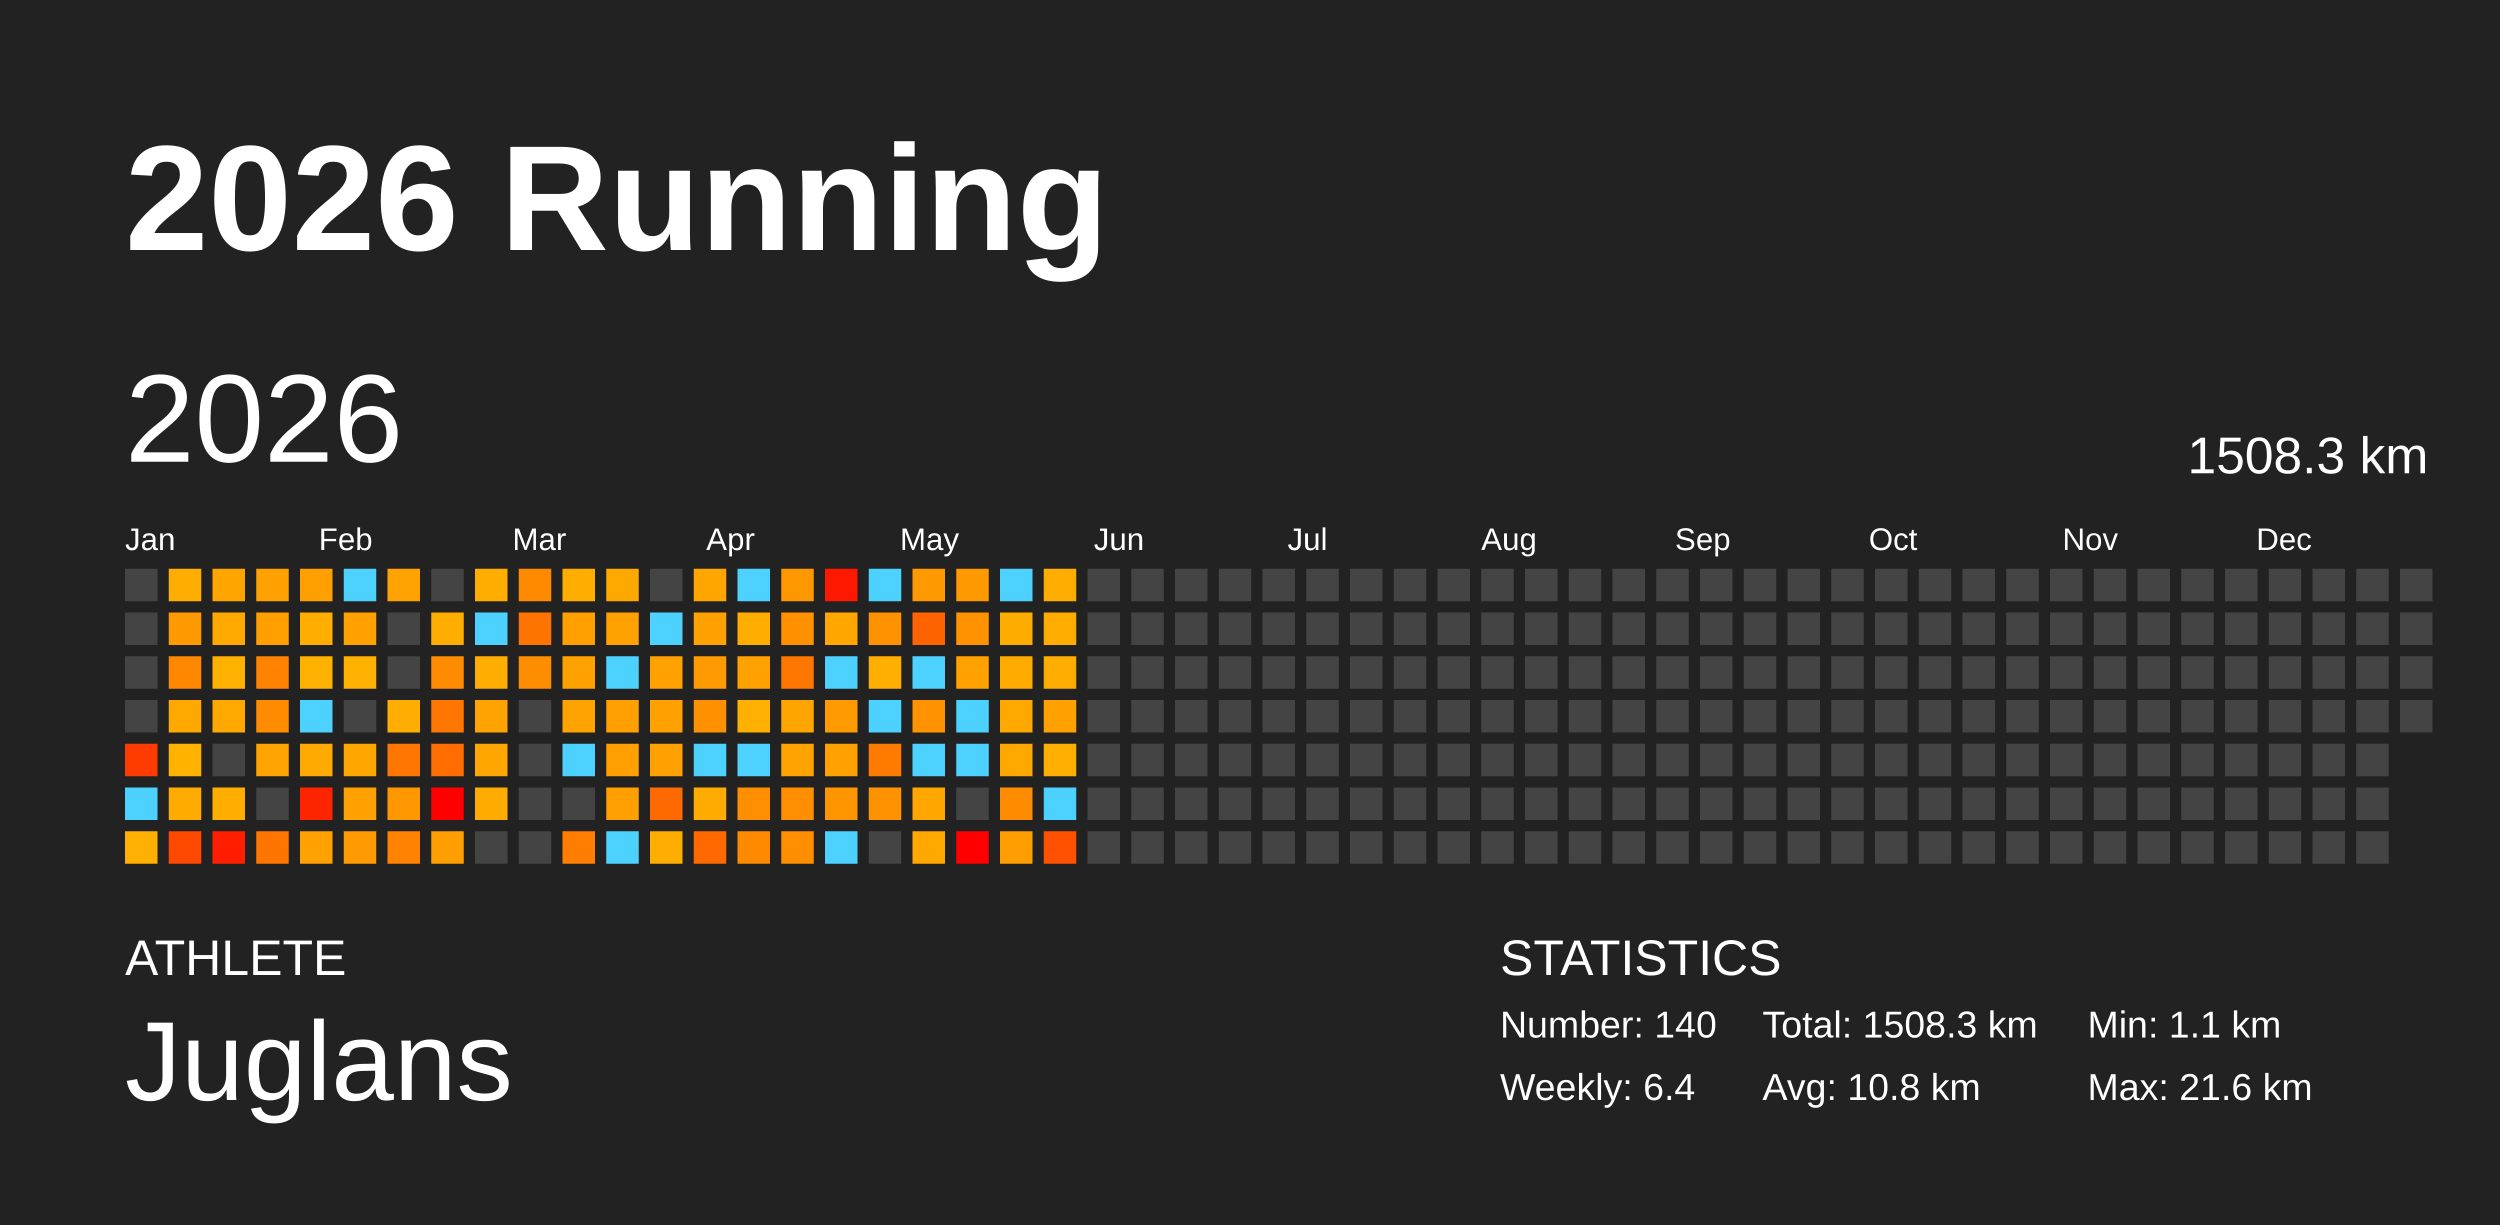
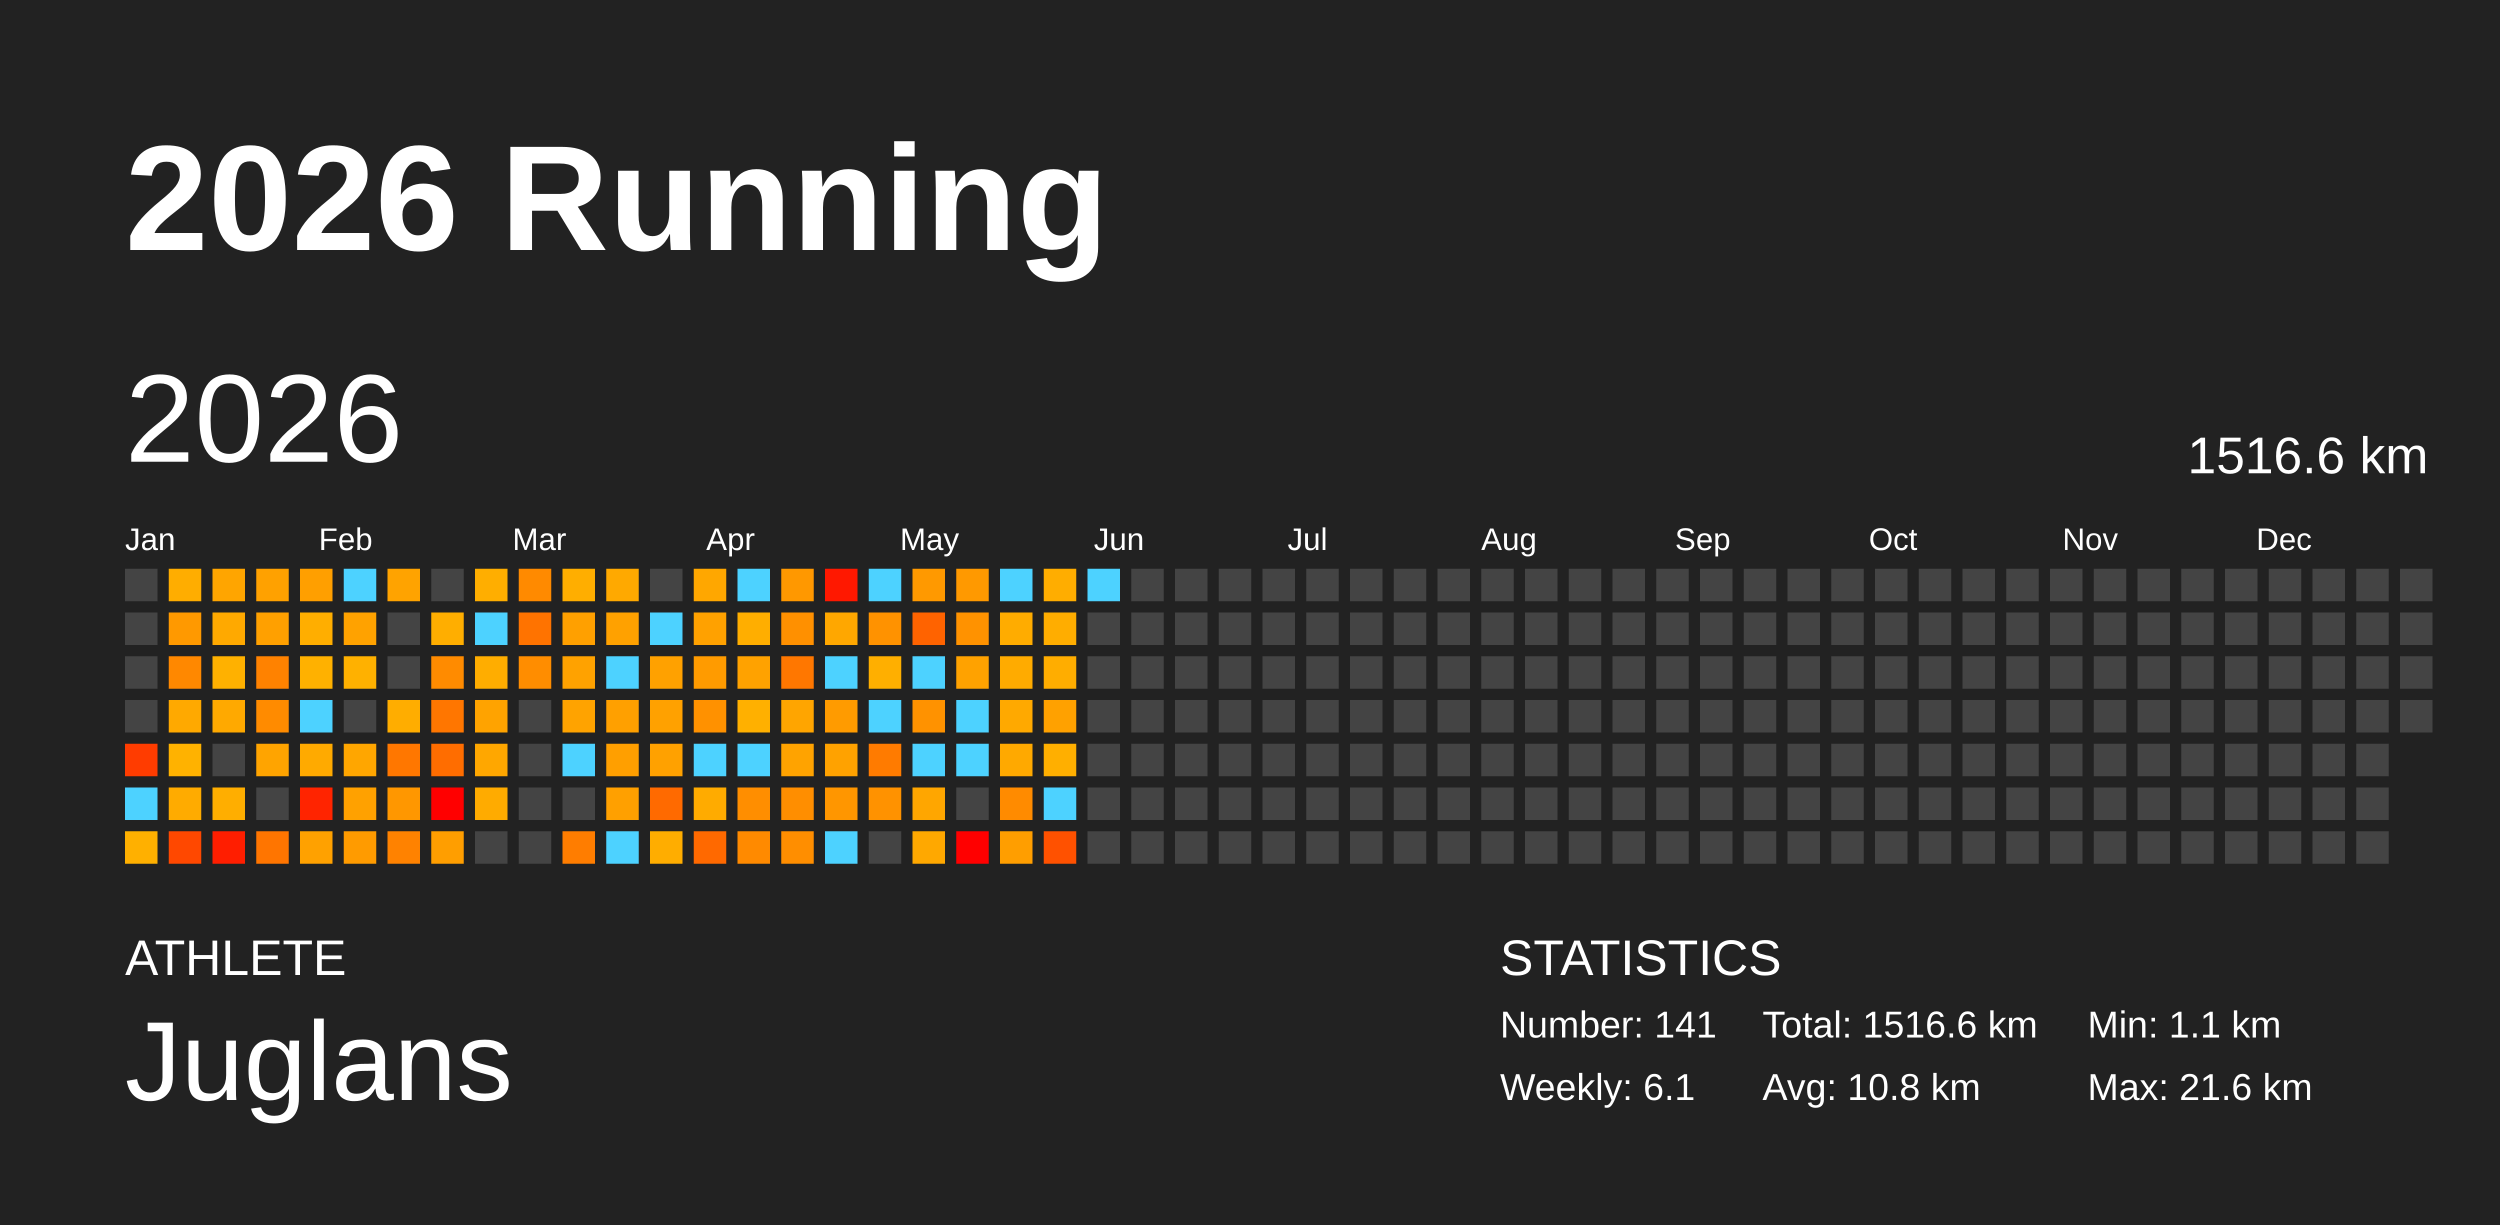
<svg xmlns="http://www.w3.org/2000/svg" baseProfile="full" height="98mm" version="1.1" viewBox="0,0,200,98" width="200mm">
  <defs />
  <rect fill="#222222" height="98" width="200" x="0" y="0" />
  <text fill="#FFFFFF" style="font-size:12px; font-family:Arial; font-weight:bold;" x="10" y="20">2026 Running</text>
  <text fill="#FFFFFF" style="font-size:4px; font-family:Arial" x="10" y="78">ATHLETE</text>
  <text fill="#FFFFFF" style="font-size:9px; font-family:Arial" x="10" y="88">Juglans</text>
  <text fill="#FFFFFF" style="font-size:4px; font-family:Arial" x="120" y="78">STATISTICS</text>
-   <text fill="#FFFFFF" style="font-size:3px; font-family:Arial" x="120" y="83">Number: 140</text>
-   <text fill="#FFFFFF" style="font-size:3px; font-family:Arial" x="120" y="88">Weekly: 6.4</text>
-   <text fill="#FFFFFF" style="font-size:3px; font-family:Arial" x="141" y="83">Total: 1508.3 km</text>
+   <text fill="#FFFFFF" style="font-size:3px; font-family:Arial" x="120" y="83">Number: 141</text>
+   <text fill="#FFFFFF" style="font-size:3px; font-family:Arial" x="120" y="88">Weekly: 6.1</text>
+   <text fill="#FFFFFF" style="font-size:3px; font-family:Arial" x="141" y="83">Total: 1516.6 km</text>
  <text fill="#FFFFFF" style="font-size:3px; font-family:Arial" x="141" y="88">Avg: 10.8 km</text>
  <text fill="#FFFFFF" style="font-size:3px; font-family:Arial" x="167" y="83">Min: 1.1 km</text>
  <text fill="#FFFFFF" style="font-size:3px; font-family:Arial" x="167" y="88">Max: 21.6 km</text>
  <text dominant-baseline="hanging" fill="#FFFFFF" style="font-size:10.0px; font-family:Arial;" x="10" y="30">2026</text>
-   <text dominant-baseline="hanging" fill="#FFFFFF" style="font-size:4.125px; font-family:Arial;" x="175" y="35">1508.3 km</text>
+   <text dominant-baseline="hanging" fill="#FFFFFF" style="font-size:4.125px; font-family:Arial;" x="175" y="35">1516.6 km</text>
  <text fill="#FFFFFF" style="font-size:2.5px; font-family:Arial" x="10.0" y="44">Jan</text>
  <text fill="#FFFFFF" style="font-size:2.5px; font-family:Arial" x="25.5" y="44">Feb</text>
  <text fill="#FFFFFF" style="font-size:2.5px; font-family:Arial" x="41.0" y="44">Mar</text>
  <text fill="#FFFFFF" style="font-size:2.5px; font-family:Arial" x="56.5" y="44">Apr</text>
  <text fill="#FFFFFF" style="font-size:2.5px; font-family:Arial" x="72.0" y="44">May</text>
  <text fill="#FFFFFF" style="font-size:2.5px; font-family:Arial" x="87.5" y="44">Jun</text>
  <text fill="#FFFFFF" style="font-size:2.5px; font-family:Arial" x="103.0" y="44">Jul</text>
  <text fill="#FFFFFF" style="font-size:2.5px; font-family:Arial" x="118.5" y="44">Aug</text>
  <text fill="#FFFFFF" style="font-size:2.5px; font-family:Arial" x="134.0" y="44">Sep</text>
  <text fill="#FFFFFF" style="font-size:2.5px; font-family:Arial" x="149.5" y="44">Oct</text>
  <text fill="#FFFFFF" style="font-size:2.5px; font-family:Arial" x="165.0" y="44">Nov</text>
  <text fill="#FFFFFF" style="font-size:2.5px; font-family:Arial" x="180.5" y="44">Dec</text>
  <rect fill="#444444" height="2.6" width="2.6" x="10.0" y="45.5" />
  <rect fill="#444444" height="2.6" width="2.6" x="10.0" y="49.0" />
  <rect fill="#444444" height="2.6" width="2.6" x="10.0" y="52.5" />
  <rect fill="#444444" height="2.6" width="2.6" x="10.0" y="56.0" />
  <rect fill="#ff3c00" height="2.6" width="2.6" x="10.0" y="59.5" />
  <rect fill="#4dd2ff" height="2.6" width="2.6" x="10.0" y="63.0" />
  <rect fill="#ffb000" height="2.6" width="2.6" x="10.0" y="66.5" />
  <rect fill="#ffad00" height="2.6" width="2.6" x="13.5" y="45.5" />
  <rect fill="#ff9900" height="2.6" width="2.6" x="13.5" y="49.0" />
  <rect fill="#ff8800" height="2.6" width="2.6" x="13.5" y="52.5" />
  <rect fill="#ffa900" height="2.6" width="2.6" x="13.5" y="56.0" />
  <rect fill="#ffb200" height="2.6" width="2.6" x="13.5" y="59.5" />
  <rect fill="#ffab00" height="2.6" width="2.6" x="13.5" y="63.0" />
  <rect fill="#ff4800" height="2.6" width="2.6" x="13.5" y="66.5" />
  <rect fill="#ffa500" height="2.6" width="2.6" x="17.0" y="45.5" />
  <rect fill="#ffa900" height="2.6" width="2.6" x="17.0" y="49.0" />
  <rect fill="#ffb100" height="2.6" width="2.6" x="17.0" y="52.5" />
  <rect fill="#ffa900" height="2.6" width="2.6" x="17.0" y="56.0" />
  <rect fill="#444444" height="2.6" width="2.6" x="17.0" y="59.5" />
  <rect fill="#ffae00" height="2.6" width="2.6" x="17.0" y="63.0" />
  <rect fill="#ff1e00" height="2.6" width="2.6" x="17.0" y="66.5" />
  <rect fill="#ffa100" height="2.6" width="2.6" x="20.5" y="45.5" />
  <rect fill="#ffa000" height="2.6" width="2.6" x="20.5" y="49.0" />
  <rect fill="#ff8200" height="2.6" width="2.6" x="20.5" y="52.5" />
  <rect fill="#ff8b00" height="2.6" width="2.6" x="20.5" y="56.0" />
  <rect fill="#ffa400" height="2.6" width="2.6" x="20.5" y="59.5" />
  <rect fill="#444444" height="2.6" width="2.6" x="20.5" y="63.0" />
  <rect fill="#ff7500" height="2.6" width="2.6" x="20.5" y="66.5" />
  <rect fill="#ff9f00" height="2.6" width="2.6" x="24.0" y="45.5" />
  <rect fill="#ffae00" height="2.6" width="2.6" x="24.0" y="49.0" />
  <rect fill="#ffb100" height="2.6" width="2.6" x="24.0" y="52.5" />
  <rect fill="#4dd2ff" height="2.6" width="2.6" x="24.0" y="56.0" />
  <rect fill="#ffaa00" height="2.6" width="2.6" x="24.0" y="59.5" />
  <rect fill="#ff2400" height="2.6" width="2.6" x="24.0" y="63.0" />
  <rect fill="#ffa100" height="2.6" width="2.6" x="24.0" y="66.5" />
  <rect fill="#4dd2ff" height="2.6" width="2.6" x="27.5" y="45.5" />
  <rect fill="#ffa200" height="2.6" width="2.6" x="27.5" y="49.0" />
  <rect fill="#ffb100" height="2.6" width="2.6" x="27.5" y="52.5" />
  <rect fill="#444444" height="2.6" width="2.6" x="27.5" y="56.0" />
  <rect fill="#ffa600" height="2.6" width="2.6" x="27.5" y="59.5" />
  <rect fill="#ffa100" height="2.6" width="2.6" x="27.5" y="63.0" />
  <rect fill="#ff9b00" height="2.6" width="2.6" x="27.5" y="66.5" />
  <rect fill="#ffa300" height="2.6" width="2.6" x="31.0" y="45.5" />
  <rect fill="#444444" height="2.6" width="2.6" x="31.0" y="49.0" />
  <rect fill="#444444" height="2.6" width="2.6" x="31.0" y="52.5" />
  <rect fill="#ffad00" height="2.6" width="2.6" x="31.0" y="56.0" />
  <rect fill="#ff7700" height="2.6" width="2.6" x="31.0" y="59.5" />
  <rect fill="#ff9700" height="2.6" width="2.6" x="31.0" y="63.0" />
  <rect fill="#ff8200" height="2.6" width="2.6" x="31.0" y="66.5" />
  <rect fill="#444444" height="2.6" width="2.6" x="34.5" y="45.5" />
  <rect fill="#ffae00" height="2.6" width="2.6" x="34.5" y="49.0" />
  <rect fill="#ff8b00" height="2.6" width="2.6" x="34.5" y="52.5" />
  <rect fill="#ff7600" height="2.6" width="2.6" x="34.5" y="56.0" />
  <rect fill="#ff6d00" height="2.6" width="2.6" x="34.5" y="59.5" />
  <rect fill="red" height="2.6" width="2.6" x="34.5" y="63.0" />
  <rect fill="#ff9e00" height="2.6" width="2.6" x="34.5" y="66.5" />
  <rect fill="#ffae00" height="2.6" width="2.6" x="38.0" y="45.5" />
  <rect fill="#4dd2ff" height="2.6" width="2.6" x="38.0" y="49.0" />
  <rect fill="#ffad00" height="2.6" width="2.6" x="38.0" y="52.5" />
  <rect fill="#ffa300" height="2.6" width="2.6" x="38.0" y="56.0" />
  <rect fill="#ffa700" height="2.6" width="2.6" x="38.0" y="59.5" />
  <rect fill="#ffab00" height="2.6" width="2.6" x="38.0" y="63.0" />
  <rect fill="#444444" height="2.6" width="2.6" x="38.0" y="66.5" />
  <rect fill="#ff8a00" height="2.6" width="2.6" x="41.5" y="45.5" />
  <rect fill="#ff7300" height="2.6" width="2.6" x="41.5" y="49.0" />
  <rect fill="#ff8d00" height="2.6" width="2.6" x="41.5" y="52.5" />
  <rect fill="#444444" height="2.6" width="2.6" x="41.5" y="56.0" />
  <rect fill="#444444" height="2.6" width="2.6" x="41.5" y="59.5" />
  <rect fill="#444444" height="2.6" width="2.6" x="41.5" y="63.0" />
  <rect fill="#444444" height="2.6" width="2.6" x="41.5" y="66.5" />
  <rect fill="#ffae00" height="2.6" width="2.6" x="45.0" y="45.5" />
  <rect fill="#ffa000" height="2.6" width="2.6" x="45.0" y="49.0" />
  <rect fill="#ffa200" height="2.6" width="2.6" x="45.0" y="52.5" />
  <rect fill="#ffa300" height="2.6" width="2.6" x="45.0" y="56.0" />
  <rect fill="#4dd2ff" height="2.6" width="2.6" x="45.0" y="59.5" />
  <rect fill="#444444" height="2.6" width="2.6" x="45.0" y="63.0" />
  <rect fill="#ff7d00" height="2.6" width="2.6" x="45.0" y="66.5" />
  <rect fill="#ffa900" height="2.6" width="2.6" x="48.5" y="45.5" />
  <rect fill="#ffa100" height="2.6" width="2.6" x="48.5" y="49.0" />
  <rect fill="#4dd2ff" height="2.6" width="2.6" x="48.5" y="52.5" />
  <rect fill="#ffa000" height="2.6" width="2.6" x="48.5" y="56.0" />
  <rect fill="#ff9f00" height="2.6" width="2.6" x="48.5" y="59.5" />
  <rect fill="#ffa000" height="2.6" width="2.6" x="48.5" y="63.0" />
  <rect fill="#4dd2ff" height="2.6" width="2.6" x="48.5" y="66.5" />
  <rect fill="#444444" height="2.6" width="2.6" x="52.0" y="45.5" />
  <rect fill="#4dd2ff" height="2.6" width="2.6" x="52.0" y="49.0" />
  <rect fill="#ffa100" height="2.6" width="2.6" x="52.0" y="52.5" />
  <rect fill="#ffa100" height="2.6" width="2.6" x="52.0" y="56.0" />
  <rect fill="#ffa100" height="2.6" width="2.6" x="52.0" y="59.5" />
  <rect fill="#ff6a00" height="2.6" width="2.6" x="52.0" y="63.0" />
  <rect fill="#ffad00" height="2.6" width="2.6" x="52.0" y="66.5" />
  <rect fill="#ffa700" height="2.6" width="2.6" x="55.5" y="45.5" />
  <rect fill="#ffa100" height="2.6" width="2.6" x="55.5" y="49.0" />
  <rect fill="#ff9b00" height="2.6" width="2.6" x="55.5" y="52.5" />
  <rect fill="#ff9100" height="2.6" width="2.6" x="55.5" y="56.0" />
  <rect fill="#4dd2ff" height="2.6" width="2.6" x="55.5" y="59.5" />
  <rect fill="#ffab00" height="2.6" width="2.6" x="55.5" y="63.0" />
  <rect fill="#ff6900" height="2.6" width="2.6" x="55.5" y="66.5" />
  <rect fill="#4dd2ff" height="2.6" width="2.6" x="59.0" y="45.5" />
  <rect fill="#ffae00" height="2.6" width="2.6" x="59.0" y="49.0" />
  <rect fill="#ffa200" height="2.6" width="2.6" x="59.0" y="52.5" />
  <rect fill="#ffb000" height="2.6" width="2.6" x="59.0" y="56.0" />
  <rect fill="#4dd2ff" height="2.6" width="2.6" x="59.0" y="59.5" />
  <rect fill="#ff8e00" height="2.6" width="2.6" x="59.0" y="63.0" />
  <rect fill="#ff8a00" height="2.6" width="2.6" x="59.0" y="66.5" />
  <rect fill="#ff9800" height="2.6" width="2.6" x="62.5" y="45.5" />
  <rect fill="#ff9000" height="2.6" width="2.6" x="62.5" y="49.0" />
  <rect fill="#ff7700" height="2.6" width="2.6" x="62.5" y="52.5" />
  <rect fill="#ffa500" height="2.6" width="2.6" x="62.5" y="56.0" />
  <rect fill="#ffa300" height="2.6" width="2.6" x="62.5" y="59.5" />
  <rect fill="#ff8e00" height="2.6" width="2.6" x="62.5" y="63.0" />
  <rect fill="#ff8e00" height="2.6" width="2.6" x="62.5" y="66.5" />
  <rect fill="#ff1800" height="2.6" width="2.6" x="66.0" y="45.5" />
  <rect fill="#ffa700" height="2.6" width="2.6" x="66.0" y="49.0" />
  <rect fill="#4dd2ff" height="2.6" width="2.6" x="66.0" y="52.5" />
  <rect fill="#ff9b00" height="2.6" width="2.6" x="66.0" y="56.0" />
  <rect fill="#ffa200" height="2.6" width="2.6" x="66.0" y="59.5" />
  <rect fill="#ff9600" height="2.6" width="2.6" x="66.0" y="63.0" />
  <rect fill="#4dd2ff" height="2.6" width="2.6" x="66.0" y="66.5" />
  <rect fill="#4dd2ff" height="2.6" width="2.6" x="69.5" y="45.5" />
  <rect fill="#ff9200" height="2.6" width="2.6" x="69.5" y="49.0" />
  <rect fill="#ffaf00" height="2.6" width="2.6" x="69.5" y="52.5" />
  <rect fill="#4dd2ff" height="2.6" width="2.6" x="69.5" y="56.0" />
  <rect fill="#ff7b00" height="2.6" width="2.6" x="69.5" y="59.5" />
  <rect fill="#ff9200" height="2.6" width="2.6" x="69.5" y="63.0" />
  <rect fill="#444444" height="2.6" width="2.6" x="69.5" y="66.5" />
  <rect fill="#ff9900" height="2.6" width="2.6" x="73.0" y="45.5" />
  <rect fill="#ff6300" height="2.6" width="2.6" x="73.0" y="49.0" />
  <rect fill="#4dd2ff" height="2.6" width="2.6" x="73.0" y="52.5" />
  <rect fill="#ff9200" height="2.6" width="2.6" x="73.0" y="56.0" />
  <rect fill="#4dd2ff" height="2.6" width="2.6" x="73.0" y="59.5" />
  <rect fill="#ffa600" height="2.6" width="2.6" x="73.0" y="63.0" />
  <rect fill="#ffa800" height="2.6" width="2.6" x="73.0" y="66.5" />
  <rect fill="#ff9900" height="2.6" width="2.6" x="76.5" y="45.5" />
  <rect fill="#ff9200" height="2.6" width="2.6" x="76.5" y="49.0" />
  <rect fill="#ffa200" height="2.6" width="2.6" x="76.5" y="52.5" />
  <rect fill="#4dd2ff" height="2.6" width="2.6" x="76.5" y="56.0" />
  <rect fill="#4dd2ff" height="2.6" width="2.6" x="76.5" y="59.5" />
  <rect fill="#444444" height="2.6" width="2.6" x="76.5" y="63.0" />
  <rect fill="red" height="2.6" width="2.6" x="76.5" y="66.5" />
  <rect fill="#4dd2ff" height="2.6" width="2.6" x="80.0" y="45.5" />
  <rect fill="#ffac00" height="2.6" width="2.6" x="80.0" y="49.0" />
  <rect fill="#ffab00" height="2.6" width="2.6" x="80.0" y="52.5" />
  <rect fill="#ffa900" height="2.6" width="2.6" x="80.0" y="56.0" />
  <rect fill="#ffa900" height="2.6" width="2.6" x="80.0" y="59.5" />
  <rect fill="#ff8b00" height="2.6" width="2.6" x="80.0" y="63.0" />
  <rect fill="#ff9e00" height="2.6" width="2.6" x="80.0" y="66.5" />
  <rect fill="#ffad00" height="2.6" width="2.6" x="83.5" y="45.5" />
  <rect fill="#ffad00" height="2.6" width="2.6" x="83.5" y="49.0" />
  <rect fill="#ffad00" height="2.6" width="2.6" x="83.5" y="52.5" />
  <rect fill="#ffa100" height="2.6" width="2.6" x="83.5" y="56.0" />
  <rect fill="#ffaf00" height="2.6" width="2.6" x="83.5" y="59.5" />
  <rect fill="#4dd2ff" height="2.6" width="2.6" x="83.5" y="63.0" />
  <rect fill="#ff5100" height="2.6" width="2.6" x="83.5" y="66.5" />
-   <rect fill="#444444" height="2.6" width="2.6" x="87.0" y="45.5" />
+   <rect fill="#4dd2ff" height="2.6" width="2.6" x="87.0" y="45.5" />
  <rect fill="#444444" height="2.6" width="2.6" x="87.0" y="49.0" />
  <rect fill="#444444" height="2.6" width="2.6" x="87.0" y="52.5" />
  <rect fill="#444444" height="2.6" width="2.6" x="87.0" y="56.0" />
  <rect fill="#444444" height="2.6" width="2.6" x="87.0" y="59.5" />
  <rect fill="#444444" height="2.6" width="2.6" x="87.0" y="63.0" />
  <rect fill="#444444" height="2.6" width="2.6" x="87.0" y="66.5" />
  <rect fill="#444444" height="2.6" width="2.6" x="90.5" y="45.5" />
  <rect fill="#444444" height="2.6" width="2.6" x="90.5" y="49.0" />
  <rect fill="#444444" height="2.6" width="2.6" x="90.5" y="52.5" />
  <rect fill="#444444" height="2.6" width="2.6" x="90.5" y="56.0" />
  <rect fill="#444444" height="2.6" width="2.6" x="90.5" y="59.5" />
  <rect fill="#444444" height="2.6" width="2.6" x="90.5" y="63.0" />
  <rect fill="#444444" height="2.6" width="2.6" x="90.5" y="66.5" />
  <rect fill="#444444" height="2.6" width="2.6" x="94.0" y="45.5" />
  <rect fill="#444444" height="2.6" width="2.6" x="94.0" y="49.0" />
  <rect fill="#444444" height="2.6" width="2.6" x="94.0" y="52.5" />
  <rect fill="#444444" height="2.6" width="2.6" x="94.0" y="56.0" />
  <rect fill="#444444" height="2.6" width="2.6" x="94.0" y="59.5" />
  <rect fill="#444444" height="2.6" width="2.6" x="94.0" y="63.0" />
  <rect fill="#444444" height="2.6" width="2.6" x="94.0" y="66.5" />
  <rect fill="#444444" height="2.6" width="2.6" x="97.5" y="45.5" />
  <rect fill="#444444" height="2.6" width="2.6" x="97.5" y="49.0" />
  <rect fill="#444444" height="2.6" width="2.6" x="97.5" y="52.5" />
  <rect fill="#444444" height="2.6" width="2.6" x="97.5" y="56.0" />
  <rect fill="#444444" height="2.6" width="2.6" x="97.5" y="59.5" />
  <rect fill="#444444" height="2.6" width="2.6" x="97.5" y="63.0" />
  <rect fill="#444444" height="2.6" width="2.6" x="97.5" y="66.5" />
  <rect fill="#444444" height="2.6" width="2.6" x="101.0" y="45.5" />
  <rect fill="#444444" height="2.6" width="2.6" x="101.0" y="49.0" />
  <rect fill="#444444" height="2.6" width="2.6" x="101.0" y="52.5" />
  <rect fill="#444444" height="2.6" width="2.6" x="101.0" y="56.0" />
  <rect fill="#444444" height="2.6" width="2.6" x="101.0" y="59.5" />
  <rect fill="#444444" height="2.6" width="2.6" x="101.0" y="63.0" />
  <rect fill="#444444" height="2.6" width="2.6" x="101.0" y="66.5" />
  <rect fill="#444444" height="2.6" width="2.6" x="104.5" y="45.5" />
  <rect fill="#444444" height="2.6" width="2.6" x="104.5" y="49.0" />
  <rect fill="#444444" height="2.6" width="2.6" x="104.5" y="52.5" />
  <rect fill="#444444" height="2.6" width="2.6" x="104.5" y="56.0" />
  <rect fill="#444444" height="2.6" width="2.6" x="104.5" y="59.5" />
  <rect fill="#444444" height="2.6" width="2.6" x="104.5" y="63.0" />
  <rect fill="#444444" height="2.6" width="2.6" x="104.5" y="66.5" />
  <rect fill="#444444" height="2.6" width="2.6" x="108.0" y="45.5" />
  <rect fill="#444444" height="2.6" width="2.6" x="108.0" y="49.0" />
  <rect fill="#444444" height="2.6" width="2.6" x="108.0" y="52.5" />
  <rect fill="#444444" height="2.6" width="2.6" x="108.0" y="56.0" />
  <rect fill="#444444" height="2.6" width="2.6" x="108.0" y="59.5" />
  <rect fill="#444444" height="2.6" width="2.6" x="108.0" y="63.0" />
  <rect fill="#444444" height="2.6" width="2.6" x="108.0" y="66.5" />
  <rect fill="#444444" height="2.6" width="2.6" x="111.5" y="45.5" />
  <rect fill="#444444" height="2.6" width="2.6" x="111.5" y="49.0" />
  <rect fill="#444444" height="2.6" width="2.6" x="111.5" y="52.5" />
  <rect fill="#444444" height="2.6" width="2.6" x="111.5" y="56.0" />
  <rect fill="#444444" height="2.6" width="2.6" x="111.5" y="59.5" />
  <rect fill="#444444" height="2.6" width="2.6" x="111.5" y="63.0" />
  <rect fill="#444444" height="2.6" width="2.6" x="111.5" y="66.5" />
  <rect fill="#444444" height="2.6" width="2.6" x="115.0" y="45.5" />
  <rect fill="#444444" height="2.6" width="2.6" x="115.0" y="49.0" />
  <rect fill="#444444" height="2.6" width="2.6" x="115.0" y="52.5" />
  <rect fill="#444444" height="2.6" width="2.6" x="115.0" y="56.0" />
  <rect fill="#444444" height="2.6" width="2.6" x="115.0" y="59.5" />
  <rect fill="#444444" height="2.6" width="2.6" x="115.0" y="63.0" />
  <rect fill="#444444" height="2.6" width="2.6" x="115.0" y="66.5" />
  <rect fill="#444444" height="2.6" width="2.6" x="118.5" y="45.5" />
  <rect fill="#444444" height="2.6" width="2.6" x="118.5" y="49.0" />
  <rect fill="#444444" height="2.6" width="2.6" x="118.5" y="52.5" />
  <rect fill="#444444" height="2.6" width="2.6" x="118.5" y="56.0" />
  <rect fill="#444444" height="2.6" width="2.6" x="118.5" y="59.5" />
  <rect fill="#444444" height="2.6" width="2.6" x="118.5" y="63.0" />
  <rect fill="#444444" height="2.6" width="2.6" x="118.5" y="66.5" />
  <rect fill="#444444" height="2.6" width="2.6" x="122.0" y="45.5" />
  <rect fill="#444444" height="2.6" width="2.6" x="122.0" y="49.0" />
  <rect fill="#444444" height="2.6" width="2.6" x="122.0" y="52.5" />
  <rect fill="#444444" height="2.6" width="2.6" x="122.0" y="56.0" />
  <rect fill="#444444" height="2.6" width="2.6" x="122.0" y="59.5" />
  <rect fill="#444444" height="2.6" width="2.6" x="122.0" y="63.0" />
  <rect fill="#444444" height="2.6" width="2.6" x="122.0" y="66.5" />
  <rect fill="#444444" height="2.6" width="2.6" x="125.5" y="45.5" />
  <rect fill="#444444" height="2.6" width="2.6" x="125.5" y="49.0" />
  <rect fill="#444444" height="2.6" width="2.6" x="125.5" y="52.5" />
  <rect fill="#444444" height="2.6" width="2.6" x="125.5" y="56.0" />
  <rect fill="#444444" height="2.6" width="2.6" x="125.5" y="59.5" />
  <rect fill="#444444" height="2.6" width="2.6" x="125.5" y="63.0" />
  <rect fill="#444444" height="2.6" width="2.6" x="125.5" y="66.5" />
  <rect fill="#444444" height="2.6" width="2.6" x="129.0" y="45.5" />
  <rect fill="#444444" height="2.6" width="2.6" x="129.0" y="49.0" />
  <rect fill="#444444" height="2.6" width="2.6" x="129.0" y="52.5" />
  <rect fill="#444444" height="2.6" width="2.6" x="129.0" y="56.0" />
  <rect fill="#444444" height="2.6" width="2.6" x="129.0" y="59.5" />
  <rect fill="#444444" height="2.6" width="2.6" x="129.0" y="63.0" />
  <rect fill="#444444" height="2.6" width="2.6" x="129.0" y="66.5" />
  <rect fill="#444444" height="2.6" width="2.6" x="132.5" y="45.5" />
  <rect fill="#444444" height="2.6" width="2.6" x="132.5" y="49.0" />
  <rect fill="#444444" height="2.6" width="2.6" x="132.5" y="52.5" />
  <rect fill="#444444" height="2.6" width="2.6" x="132.5" y="56.0" />
  <rect fill="#444444" height="2.6" width="2.6" x="132.5" y="59.5" />
  <rect fill="#444444" height="2.6" width="2.6" x="132.5" y="63.0" />
  <rect fill="#444444" height="2.6" width="2.6" x="132.5" y="66.5" />
  <rect fill="#444444" height="2.6" width="2.6" x="136.0" y="45.5" />
  <rect fill="#444444" height="2.6" width="2.6" x="136.0" y="49.0" />
  <rect fill="#444444" height="2.6" width="2.6" x="136.0" y="52.5" />
  <rect fill="#444444" height="2.6" width="2.6" x="136.0" y="56.0" />
  <rect fill="#444444" height="2.6" width="2.6" x="136.0" y="59.5" />
  <rect fill="#444444" height="2.6" width="2.6" x="136.0" y="63.0" />
  <rect fill="#444444" height="2.6" width="2.6" x="136.0" y="66.5" />
  <rect fill="#444444" height="2.6" width="2.6" x="139.5" y="45.5" />
  <rect fill="#444444" height="2.6" width="2.6" x="139.5" y="49.0" />
  <rect fill="#444444" height="2.6" width="2.6" x="139.5" y="52.5" />
  <rect fill="#444444" height="2.6" width="2.6" x="139.5" y="56.0" />
  <rect fill="#444444" height="2.6" width="2.6" x="139.5" y="59.5" />
  <rect fill="#444444" height="2.6" width="2.6" x="139.5" y="63.0" />
  <rect fill="#444444" height="2.6" width="2.6" x="139.5" y="66.5" />
  <rect fill="#444444" height="2.6" width="2.6" x="143.0" y="45.5" />
  <rect fill="#444444" height="2.6" width="2.6" x="143.0" y="49.0" />
  <rect fill="#444444" height="2.6" width="2.6" x="143.0" y="52.5" />
  <rect fill="#444444" height="2.6" width="2.6" x="143.0" y="56.0" />
  <rect fill="#444444" height="2.6" width="2.6" x="143.0" y="59.5" />
  <rect fill="#444444" height="2.6" width="2.6" x="143.0" y="63.0" />
  <rect fill="#444444" height="2.6" width="2.6" x="143.0" y="66.5" />
  <rect fill="#444444" height="2.6" width="2.6" x="146.5" y="45.5" />
  <rect fill="#444444" height="2.6" width="2.6" x="146.5" y="49.0" />
  <rect fill="#444444" height="2.6" width="2.6" x="146.5" y="52.5" />
  <rect fill="#444444" height="2.6" width="2.6" x="146.5" y="56.0" />
  <rect fill="#444444" height="2.6" width="2.6" x="146.5" y="59.5" />
  <rect fill="#444444" height="2.6" width="2.6" x="146.5" y="63.0" />
  <rect fill="#444444" height="2.6" width="2.6" x="146.5" y="66.5" />
  <rect fill="#444444" height="2.6" width="2.6" x="150.0" y="45.5" />
  <rect fill="#444444" height="2.6" width="2.6" x="150.0" y="49.0" />
  <rect fill="#444444" height="2.6" width="2.6" x="150.0" y="52.5" />
  <rect fill="#444444" height="2.6" width="2.6" x="150.0" y="56.0" />
  <rect fill="#444444" height="2.6" width="2.6" x="150.0" y="59.5" />
  <rect fill="#444444" height="2.6" width="2.6" x="150.0" y="63.0" />
  <rect fill="#444444" height="2.6" width="2.6" x="150.0" y="66.5" />
  <rect fill="#444444" height="2.6" width="2.6" x="153.5" y="45.5" />
  <rect fill="#444444" height="2.6" width="2.6" x="153.5" y="49.0" />
  <rect fill="#444444" height="2.6" width="2.6" x="153.5" y="52.5" />
  <rect fill="#444444" height="2.6" width="2.6" x="153.5" y="56.0" />
  <rect fill="#444444" height="2.6" width="2.6" x="153.5" y="59.5" />
  <rect fill="#444444" height="2.6" width="2.6" x="153.5" y="63.0" />
  <rect fill="#444444" height="2.6" width="2.6" x="153.5" y="66.5" />
  <rect fill="#444444" height="2.6" width="2.6" x="157.0" y="45.5" />
  <rect fill="#444444" height="2.6" width="2.6" x="157.0" y="49.0" />
  <rect fill="#444444" height="2.6" width="2.6" x="157.0" y="52.5" />
  <rect fill="#444444" height="2.6" width="2.6" x="157.0" y="56.0" />
  <rect fill="#444444" height="2.6" width="2.6" x="157.0" y="59.5" />
  <rect fill="#444444" height="2.6" width="2.6" x="157.0" y="63.0" />
  <rect fill="#444444" height="2.6" width="2.6" x="157.0" y="66.5" />
  <rect fill="#444444" height="2.6" width="2.6" x="160.5" y="45.5" />
  <rect fill="#444444" height="2.6" width="2.6" x="160.5" y="49.0" />
  <rect fill="#444444" height="2.6" width="2.6" x="160.5" y="52.5" />
  <rect fill="#444444" height="2.6" width="2.6" x="160.5" y="56.0" />
  <rect fill="#444444" height="2.6" width="2.6" x="160.5" y="59.5" />
  <rect fill="#444444" height="2.6" width="2.6" x="160.5" y="63.0" />
  <rect fill="#444444" height="2.6" width="2.6" x="160.5" y="66.5" />
  <rect fill="#444444" height="2.6" width="2.6" x="164.0" y="45.5" />
  <rect fill="#444444" height="2.6" width="2.6" x="164.0" y="49.0" />
  <rect fill="#444444" height="2.6" width="2.6" x="164.0" y="52.5" />
  <rect fill="#444444" height="2.6" width="2.6" x="164.0" y="56.0" />
  <rect fill="#444444" height="2.6" width="2.6" x="164.0" y="59.5" />
  <rect fill="#444444" height="2.6" width="2.6" x="164.0" y="63.0" />
  <rect fill="#444444" height="2.6" width="2.6" x="164.0" y="66.5" />
  <rect fill="#444444" height="2.6" width="2.6" x="167.5" y="45.5" />
  <rect fill="#444444" height="2.6" width="2.6" x="167.5" y="49.0" />
  <rect fill="#444444" height="2.6" width="2.6" x="167.5" y="52.5" />
  <rect fill="#444444" height="2.6" width="2.6" x="167.5" y="56.0" />
  <rect fill="#444444" height="2.6" width="2.6" x="167.5" y="59.5" />
  <rect fill="#444444" height="2.6" width="2.6" x="167.5" y="63.0" />
  <rect fill="#444444" height="2.6" width="2.6" x="167.5" y="66.5" />
  <rect fill="#444444" height="2.6" width="2.6" x="171.0" y="45.5" />
  <rect fill="#444444" height="2.6" width="2.6" x="171.0" y="49.0" />
  <rect fill="#444444" height="2.6" width="2.6" x="171.0" y="52.5" />
  <rect fill="#444444" height="2.6" width="2.6" x="171.0" y="56.0" />
  <rect fill="#444444" height="2.6" width="2.6" x="171.0" y="59.5" />
  <rect fill="#444444" height="2.6" width="2.6" x="171.0" y="63.0" />
  <rect fill="#444444" height="2.6" width="2.6" x="171.0" y="66.5" />
  <rect fill="#444444" height="2.6" width="2.6" x="174.5" y="45.5" />
  <rect fill="#444444" height="2.6" width="2.6" x="174.5" y="49.0" />
  <rect fill="#444444" height="2.6" width="2.6" x="174.5" y="52.5" />
  <rect fill="#444444" height="2.6" width="2.6" x="174.5" y="56.0" />
  <rect fill="#444444" height="2.6" width="2.6" x="174.5" y="59.5" />
  <rect fill="#444444" height="2.6" width="2.6" x="174.5" y="63.0" />
  <rect fill="#444444" height="2.6" width="2.6" x="174.5" y="66.5" />
  <rect fill="#444444" height="2.6" width="2.6" x="178.0" y="45.5" />
  <rect fill="#444444" height="2.6" width="2.6" x="178.0" y="49.0" />
  <rect fill="#444444" height="2.6" width="2.6" x="178.0" y="52.5" />
  <rect fill="#444444" height="2.6" width="2.6" x="178.0" y="56.0" />
  <rect fill="#444444" height="2.6" width="2.6" x="178.0" y="59.5" />
  <rect fill="#444444" height="2.6" width="2.6" x="178.0" y="63.0" />
  <rect fill="#444444" height="2.6" width="2.6" x="178.0" y="66.5" />
  <rect fill="#444444" height="2.6" width="2.6" x="181.5" y="45.5" />
  <rect fill="#444444" height="2.6" width="2.6" x="181.5" y="49.0" />
  <rect fill="#444444" height="2.6" width="2.6" x="181.5" y="52.5" />
  <rect fill="#444444" height="2.6" width="2.6" x="181.5" y="56.0" />
  <rect fill="#444444" height="2.6" width="2.6" x="181.5" y="59.5" />
  <rect fill="#444444" height="2.6" width="2.6" x="181.5" y="63.0" />
  <rect fill="#444444" height="2.6" width="2.6" x="181.5" y="66.5" />
  <rect fill="#444444" height="2.6" width="2.6" x="185.0" y="45.5" />
  <rect fill="#444444" height="2.6" width="2.6" x="185.0" y="49.0" />
  <rect fill="#444444" height="2.6" width="2.6" x="185.0" y="52.5" />
  <rect fill="#444444" height="2.6" width="2.6" x="185.0" y="56.0" />
  <rect fill="#444444" height="2.6" width="2.6" x="185.0" y="59.5" />
  <rect fill="#444444" height="2.6" width="2.6" x="185.0" y="63.0" />
  <rect fill="#444444" height="2.6" width="2.6" x="185.0" y="66.5" />
  <rect fill="#444444" height="2.6" width="2.6" x="188.5" y="45.5" />
  <rect fill="#444444" height="2.6" width="2.6" x="188.5" y="49.0" />
  <rect fill="#444444" height="2.6" width="2.6" x="188.5" y="52.5" />
  <rect fill="#444444" height="2.6" width="2.6" x="188.5" y="56.0" />
  <rect fill="#444444" height="2.6" width="2.6" x="188.5" y="59.5" />
  <rect fill="#444444" height="2.6" width="2.6" x="188.5" y="63.0" />
  <rect fill="#444444" height="2.6" width="2.6" x="188.5" y="66.5" />
  <rect fill="#444444" height="2.6" width="2.6" x="192.0" y="45.5" />
  <rect fill="#444444" height="2.6" width="2.6" x="192.0" y="49.0" />
  <rect fill="#444444" height="2.6" width="2.6" x="192.0" y="52.5" />
  <rect fill="#444444" height="2.6" width="2.6" x="192.0" y="56.0" />
</svg>
